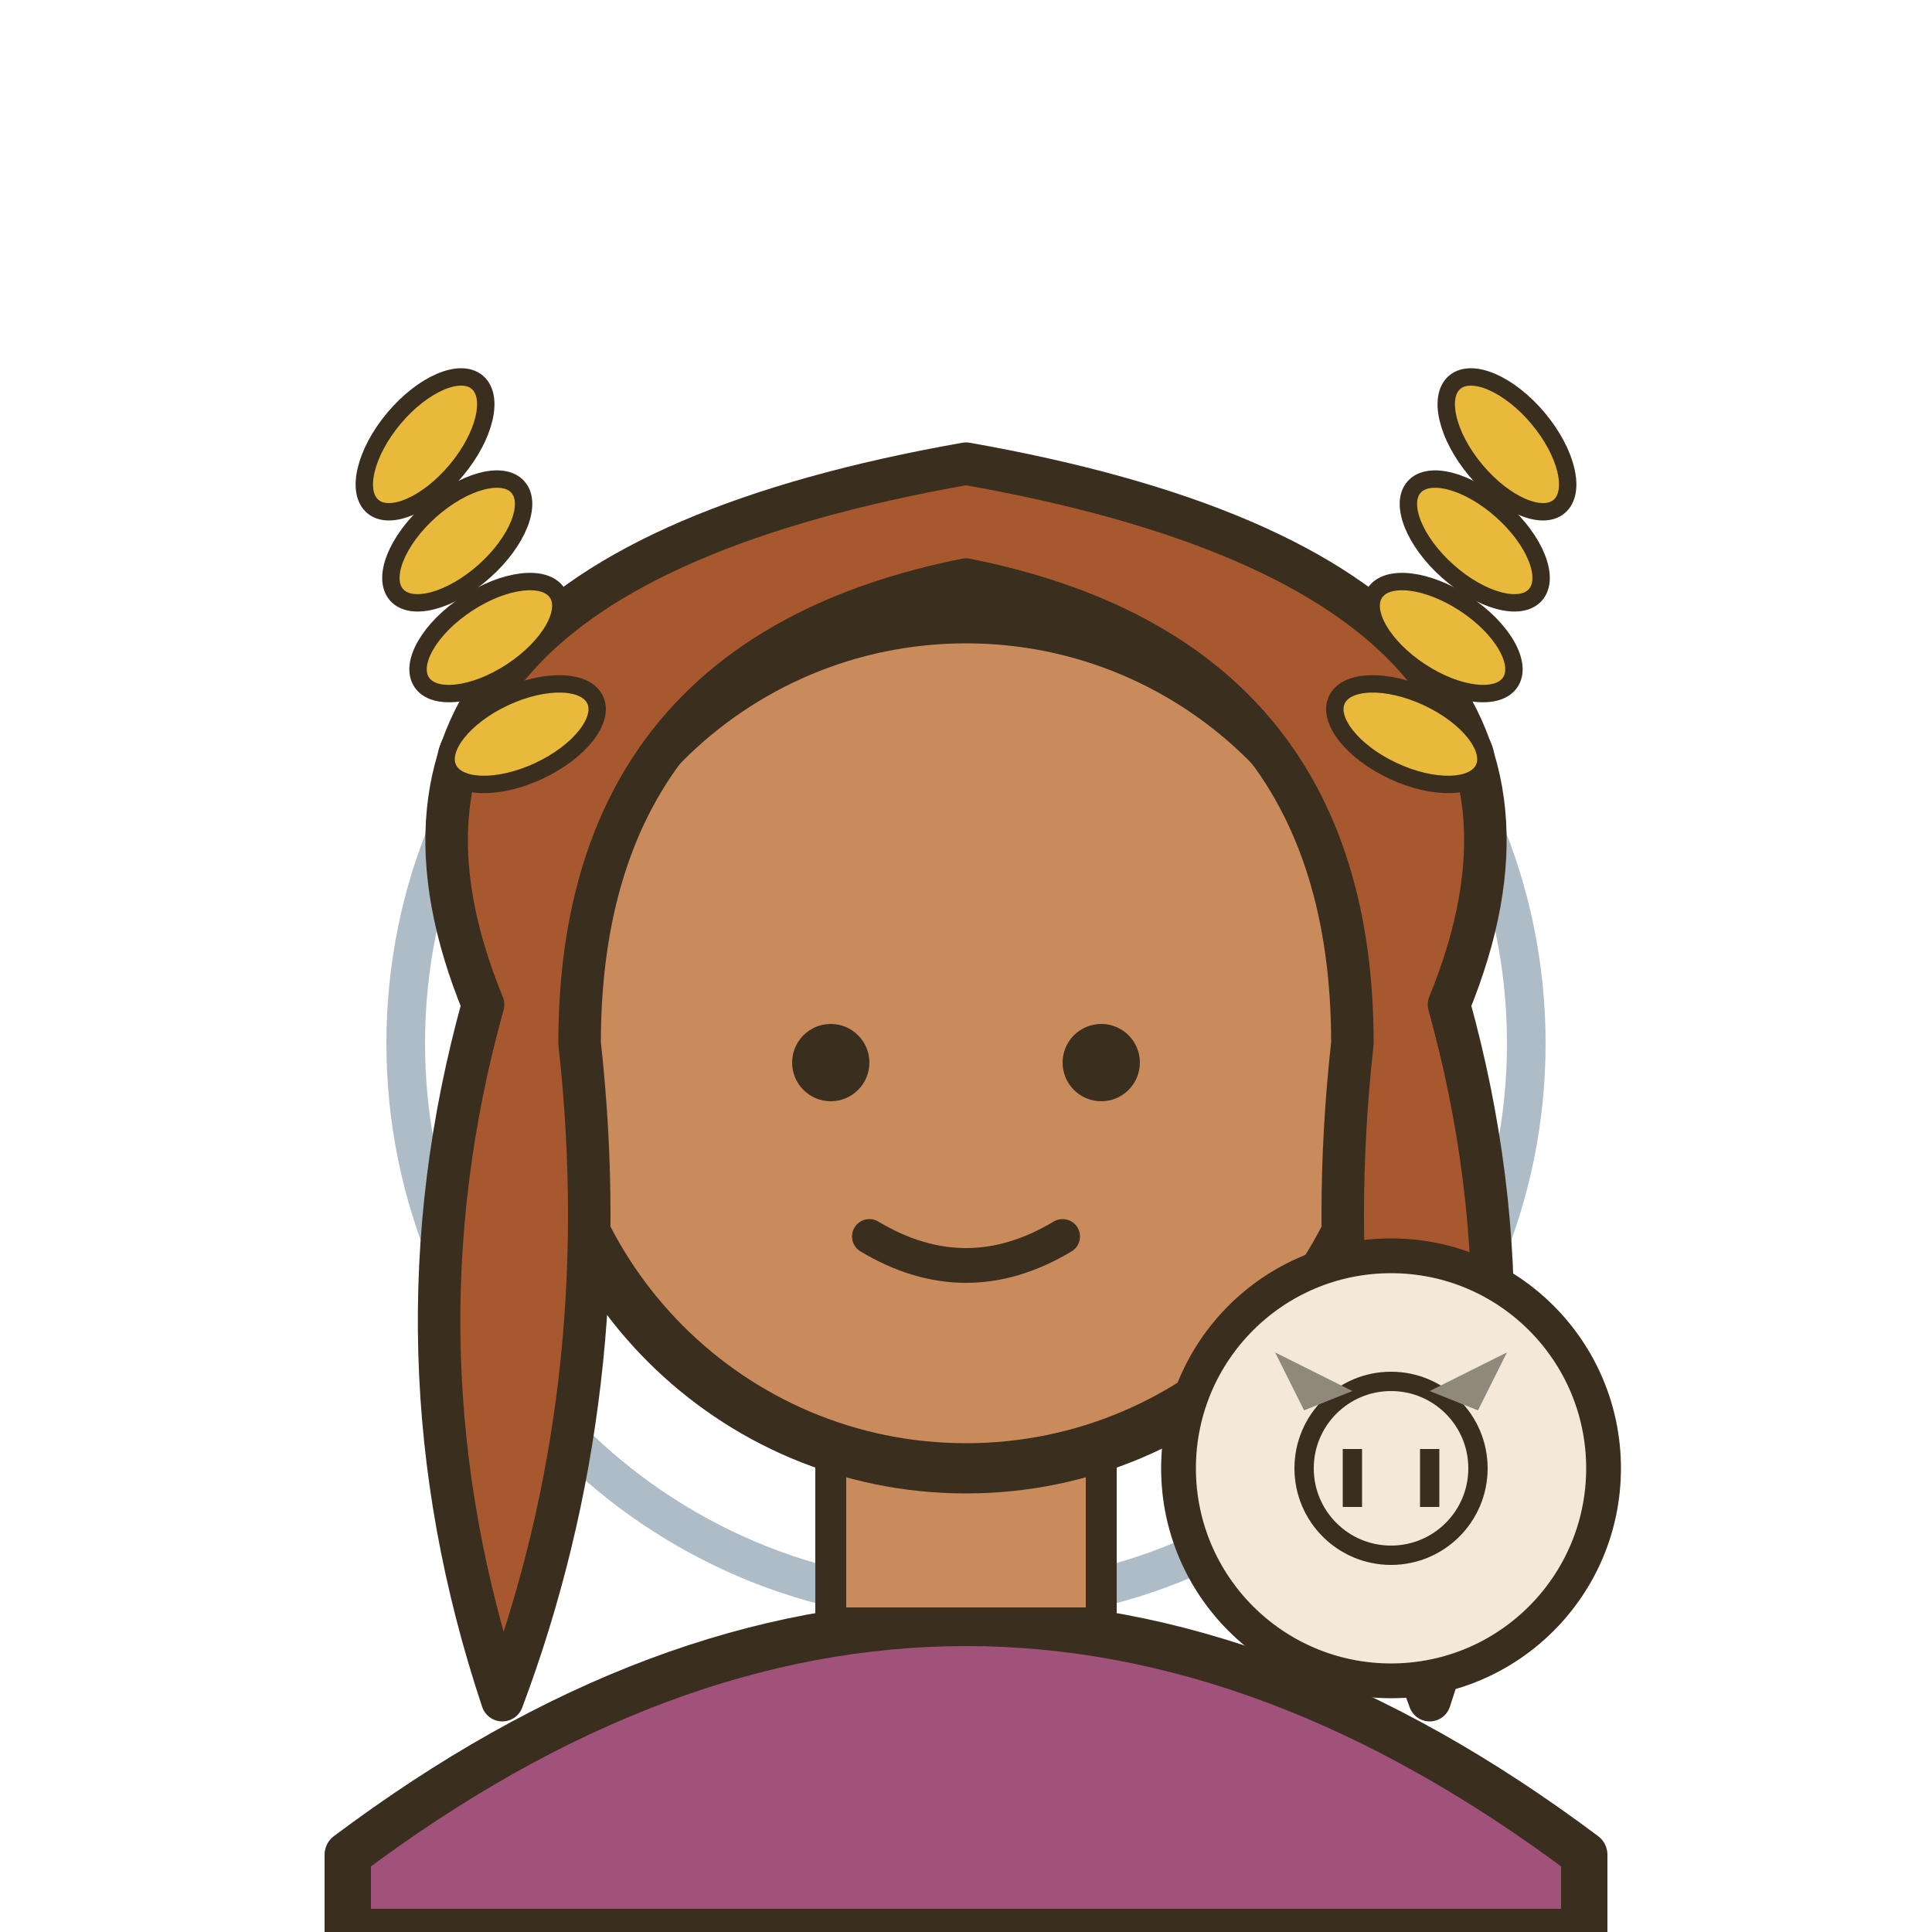
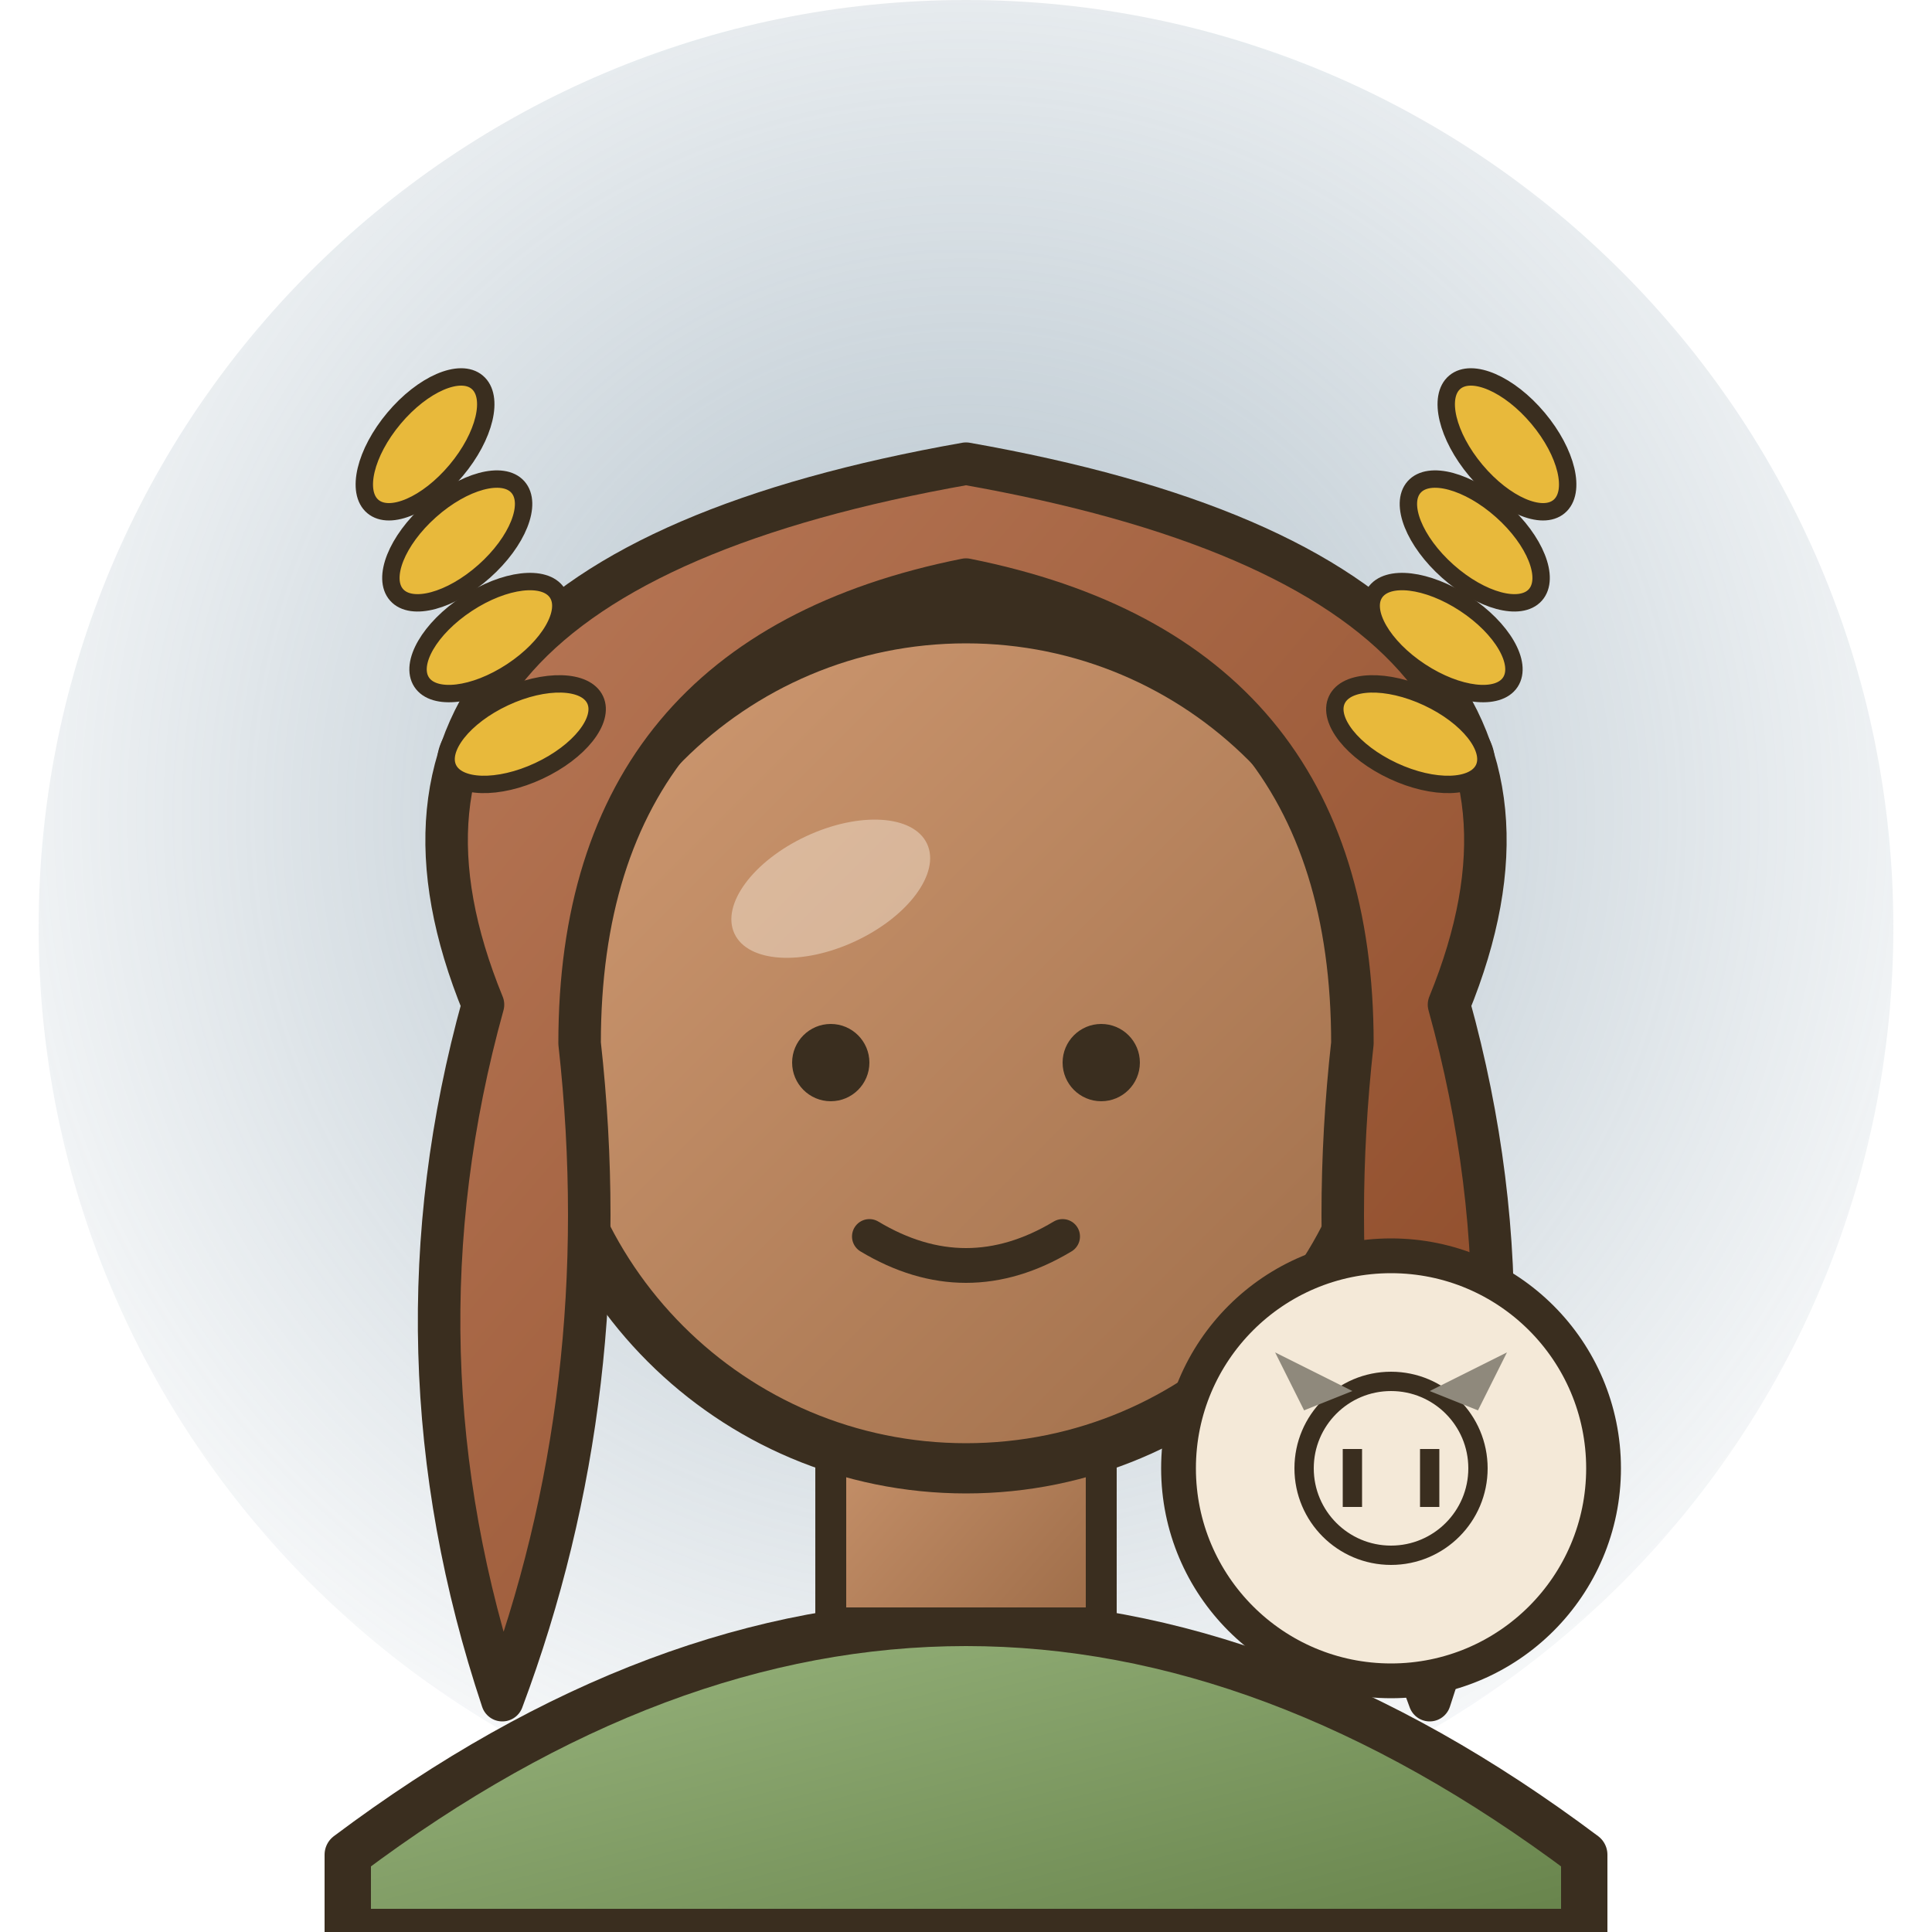
<svg xmlns="http://www.w3.org/2000/svg" viewBox="0 0 100 100" width="100" height="100" preserveAspectRatio="none">
-   <circle cx="50" cy="54" r="29" fill="none" stroke="#5B7A8F" stroke-width="2" opacity="0.5" />
-   <path d="M 18 96 Q 50 72 82 96 L 82 100 L 18 100 Z" fill="#A0527A" stroke="#3A2E1F" stroke-width="2.4" stroke-linejoin="round" />
-   <rect x="43" y="68" width="14" height="16" fill="#C98B5C" stroke="#3A2E1F" stroke-width="1.6" />
-   <circle cx="50" cy="54" r="22" fill="#C98B5C" stroke="#3A2E1F" stroke-width="2.6" />
-   <path d="M 25 52 Q 16 30 50 24 Q 84 30 75 52 Q 80 70 74 88 Q 68 72 70 54 Q 70 34 50 30 Q 30 34 30 54 Q 32 72 26 88 Q 20 70 25 52 Z" fill="#A8582E" stroke="#3A2E1F" stroke-width="2.2" stroke-linejoin="round" />
+   <radialGradient id="aura1473" cx="50%" cy="44%" r="62%">
+     <stop offset="0%" stop-color="#5B7A8F" stop-opacity="0.5" />
+     <stop offset="100%" stop-color="#5B7A8F" stop-opacity="0" />
+   </radialGradient>
+   <circle cx="50" cy="48" r="48" fill="url(#aura1473)" />
+   <ellipse cx="50" cy="93" rx="24" ry="3.6" fill="#3A2E1F" opacity="0.16" />
+   <linearGradient id="dg1474" x1="0" y1="0" x2="1" y2="1">
+     <stop offset="0%" stop-color="#9bb780" />
+     <stop offset="100%" stop-color="#66824a" />
+   </linearGradient>
+   <linearGradient id="dg1475" x1="0" y1="0" x2="1" y2="1">
+     <stop offset="0%" stop-color="#d19b73" />
+     <stop offset="100%" stop-color="#9d6c48" />
+   </linearGradient>
+   <linearGradient id="dg1476" x1="0" y1="0" x2="1" y2="1">
+     <stop offset="0%" stop-color="#b97958" />
+     <stop offset="100%" stop-color="#8a4826" />
+   </linearGradient>
+   <path d="M 18 96 Q 50 72 82 96 L 82 100 L 18 100 Z" fill="url(#dg1474)" stroke="#3A2E1F" stroke-width="2.4" stroke-linejoin="round" />
+   <rect x="43" y="68" width="14" height="16" fill="url(#dg1475)" stroke="#3A2E1F" stroke-width="1.6" />
+   <circle cx="50" cy="54" r="22" fill="url(#dg1475)" stroke="#3A2E1F" stroke-width="2.6" />
+   <ellipse cx="43" cy="46" rx="5.5" ry="3" fill="#FFF8EC" opacity="0.4" transform="rotate(-25 43 46)" />
+   <path d="M 25 52 Q 16 30 50 24 Q 84 30 75 52 Q 80 70 74 88 Q 68 72 70 54 Q 70 34 50 30 Q 30 34 30 54 Q 32 72 26 88 Q 20 70 25 52 Z" fill="url(#dg1476)" stroke="#3A2E1F" stroke-width="2.2" stroke-linejoin="round" />
  <circle cx="43" cy="55" r="2" fill="#3A2E1F" />
  <circle cx="57" cy="55" r="2" fill="#3A2E1F" />
  <path d="M 45 64 Q 50 67 55 64" stroke="#3A2E1F" stroke-width="1.8" fill="none" stroke-linecap="round" />
  <ellipse cx="73" cy="38" rx="4.2" ry="2.1" fill="#E8B93B" stroke="#3A2E1F" stroke-width="0.9" transform="rotate(25 73 38)" />
  <ellipse cx="74.667" cy="33" rx="4.2" ry="2.1" fill="#E8B93B" stroke="#3A2E1F" stroke-width="0.9" transform="rotate(33.33333 74.66667 33)" />
  <ellipse cx="76.333" cy="28" rx="4.2" ry="2.1" fill="#E8B93B" stroke="#3A2E1F" stroke-width="0.9" transform="rotate(41.66667 76.33333 28)" />
  <ellipse cx="78" cy="23" rx="4.2" ry="2.1" fill="#E8B93B" stroke="#3A2E1F" stroke-width="0.9" transform="rotate(50 78 23)" />
  <ellipse cx="27" cy="38" rx="4.2" ry="2.1" fill="#E8B93B" stroke="#3A2E1F" stroke-width="0.9" transform="rotate(-25 27 38)" />
  <ellipse cx="25.333" cy="33" rx="4.2" ry="2.1" fill="#E8B93B" stroke="#3A2E1F" stroke-width="0.9" transform="rotate(-33.33333 25.33333 33)" />
  <ellipse cx="23.667" cy="28" rx="4.2" ry="2.1" fill="#E8B93B" stroke="#3A2E1F" stroke-width="0.9" transform="rotate(-41.66667 23.66667 28)" />
  <ellipse cx="22" cy="23" rx="4.2" ry="2.1" fill="#E8B93B" stroke="#3A2E1F" stroke-width="0.9" transform="rotate(-50 22 23)" />
  <circle cx="72" cy="76" r="11" fill="#F4E9D8" stroke="#3A2E1F" stroke-width="1.8" />
  <g transform="translate(22 26)">
    <circle r="4.5" fill="#F4E9D8" stroke="#3A2E1F" stroke-width="1" transform="translate(50 50)" />
    <path d="M -2 -1 L -2 2 M 2 -1 L 2 2" stroke="#3A2E1F" stroke-width="1" transform="translate(50 50)" />
    <path d="M -4.5 -3 L -6 -6 L -2 -4 Z M 4.5 -3 L 6 -6 L 2 -4 Z" fill="#8F897C" transform="translate(50 50)" />
  </g>
</svg>
